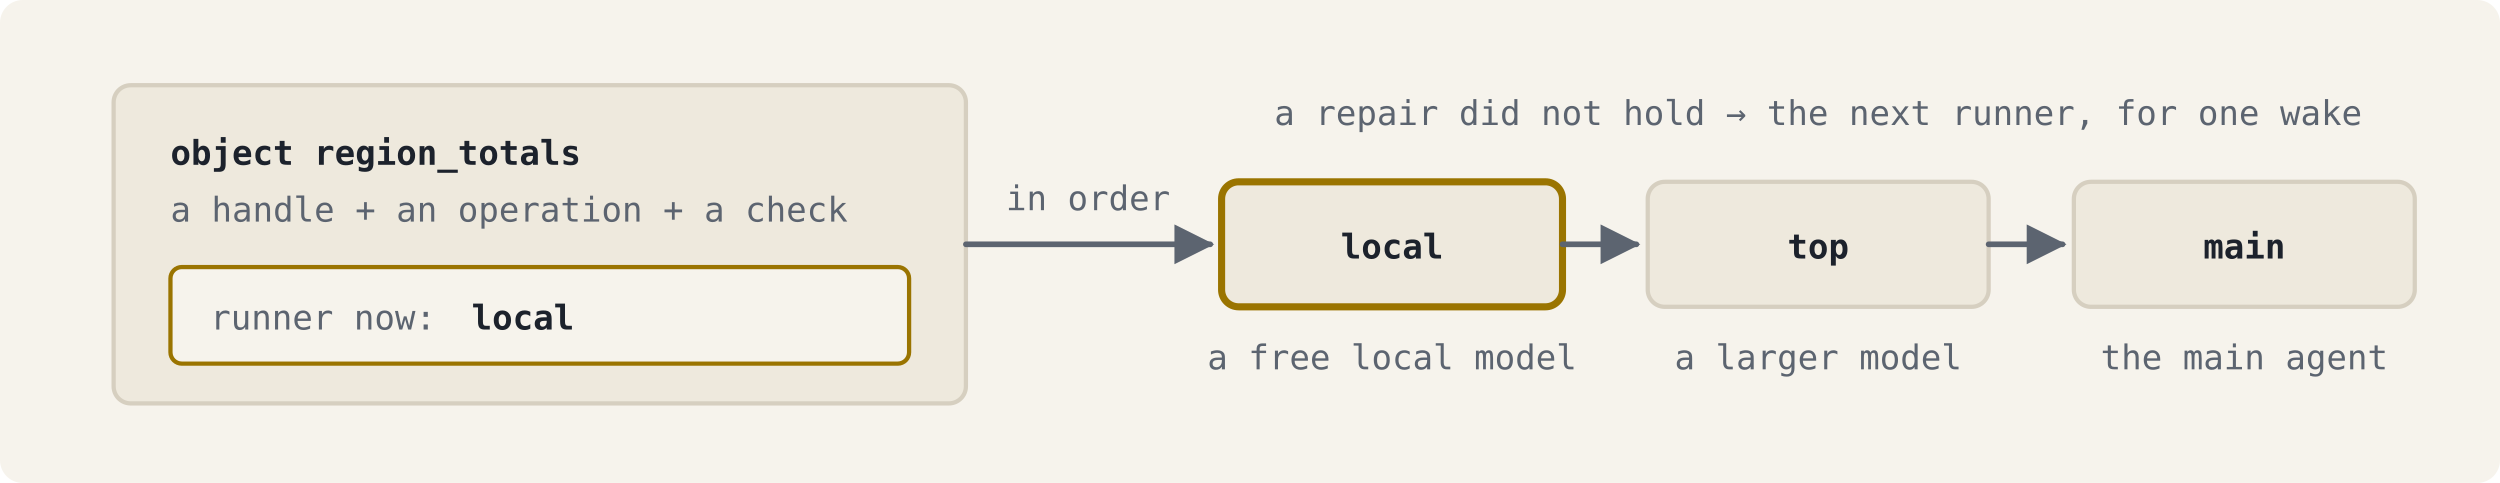
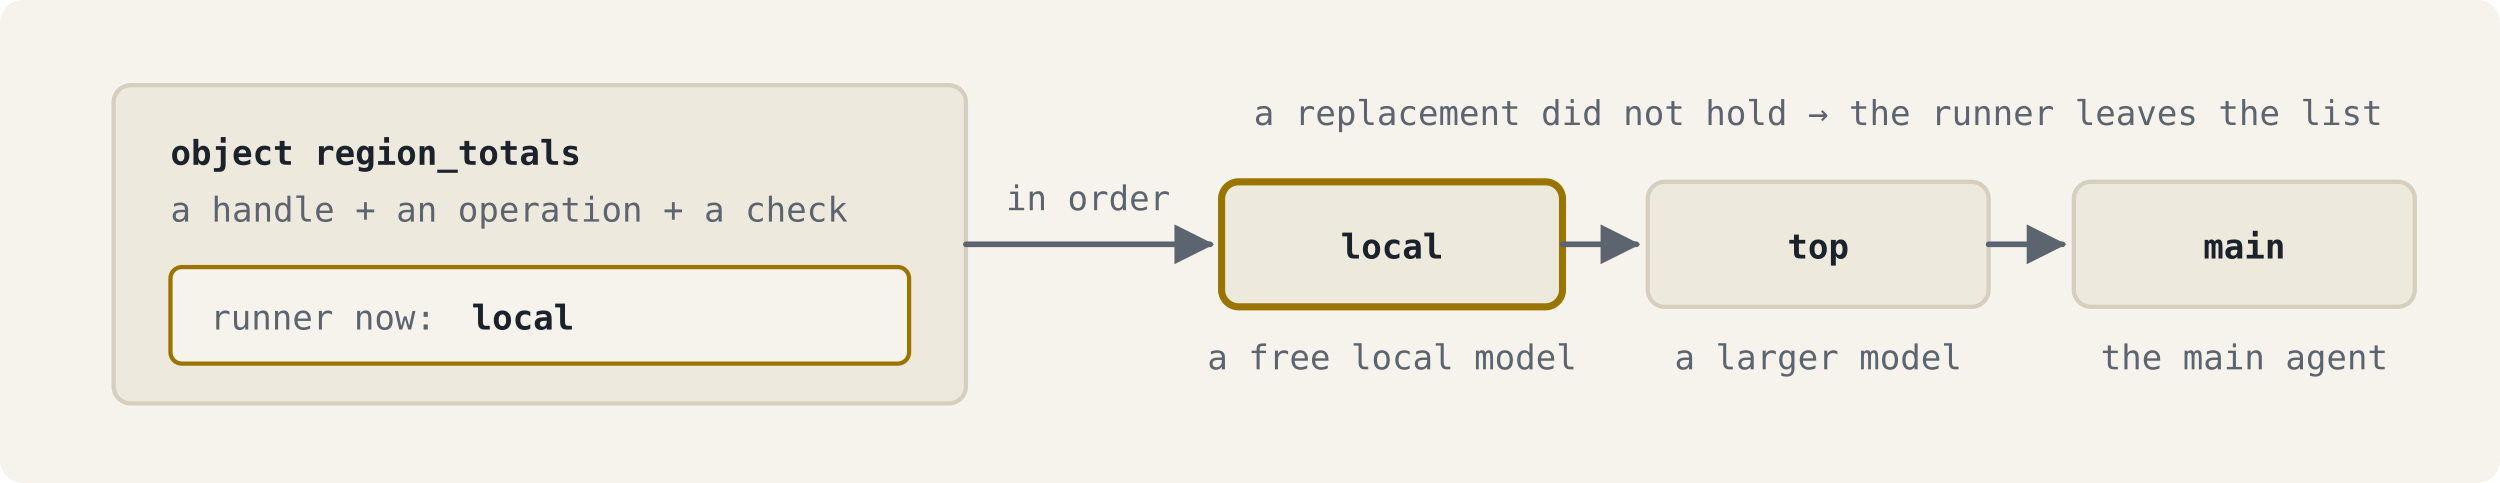
- <svg xmlns="http://www.w3.org/2000/svg" viewBox="0 0 880 170.0" width="880" role="img" aria-label="An object holds a slot for its runner. The runners are in order: a local model, then a larger model, then the main agent. A repair that does not hold binds the next runner for one wake.">
+ <svg xmlns="http://www.w3.org/2000/svg" viewBox="0 0 880 170.0" width="880" role="img" aria-label="An object holds a slot for its runner. The runners are in order: a local model, then a larger model, then the main agent. A runner whose replacement does not hold leaves the list, and the next runner gets the wake.">
  <style>
text { font-family: ui-monospace, SFMono-Regular, Menlo, Consolas, "DejaVu Sans Mono", monospace; font-size: 12px; fill: #1c222c; }
text.m { fill: #5c6470; } text.s { font-family: Georgia, "Times New Roman", serif; font-style: italic; font-size: 14.5px; } text.h { font-weight: 600; }
.ax { stroke: #d6cfc0; stroke-width: 1; fill: none; } .ln { fill: none; stroke-width: 2; stroke-linejoin: round; stroke-linecap: round; }
.sb { stroke: #0F86B0; } .sr { stroke: #A8501C; } .sg { stroke: #9A7400; } .sm { stroke: #5c6470; } .si { stroke: #1c222c; } .sx { stroke: #C23A2E; }
.fb { fill: #0F86B0; } .fr { fill: #A8501C; } .fg { fill: #9A7400; } .fx, text.fx { fill: #C23A2E; } .fbg, text.fbg { fill: #f6f3ec; } .fp { fill: #eee9dd; } .fn { fill: none; } .fm { fill: #5c6470; }
.box { fill: #eee9dd; stroke: #d6cfc0; stroke-width: 1.5; } .dash { stroke-dasharray: 5 5; }
text.halo { paint-order: stroke; stroke: #f6f3ec; stroke-width: 4px; stroke-linejoin: round; }
.chip.on rect { stroke: #9A7400; stroke-width: 2.5; }
</style>
  <rect x="0" y="0" width="880" height="170.0" rx="8" fill="#f6f3ec" />
  <defs>
    <marker id="ai" viewBox="0 0 10 10" refX="9" refY="5" markerWidth="7" markerHeight="7" orient="auto">
      <path d="M0 0L10 5L0 10z" class="fm" />
    </marker>
  </defs>
  <rect x="40" y="30" width="300" height="112" rx="6" class="box" />
  <text x="60" y="58" class="h">object region_totals</text>
  <text x="60" y="78" class="m">a handle + an operation + a check</text>
  <rect x="60" y="94" width="260" height="34" rx="4" class="fbg sg" stroke-width="1.5" />
  <text x="74" y="116" class="m">runner now:</text>
  <text id="slot" x="166" y="116" class="h">local</text>
  <path d="M340 86H426" class="ln sm" marker-end="url(#ai)" />
  <text x="383" y="74" text-anchor="middle" class="m">in order</text>
  <g class="chip on" id="c0">
    <rect x="430" y="64" width="120" height="44" rx="6" class="box" />
    <text x="490" y="91" text-anchor="middle" class="h">local</text>
  </g>
  <g class="chip" id="c1">
    <rect x="580" y="64" width="120" height="44" rx="6" class="box" />
    <text x="640" y="91" text-anchor="middle" class="h">top</text>
  </g>
  <g class="chip" id="c2">
    <rect x="730" y="64" width="120" height="44" rx="6" class="box" />
    <text x="790" y="91" text-anchor="middle" class="h">main</text>
  </g>
  <path d="M550 86H576" class="ln sm" marker-end="url(#ai)" />
  <path d="M700 86H726" class="ln sm" marker-end="url(#ai)" />
-   <text x="640" y="44" text-anchor="middle" class="m">a repair did not hold → the next runner, for one wake</text>
+   <text x="640" y="44" text-anchor="middle" class="m">a replacement did not hold → the runner leaves the list</text>
  <text x="490" y="130" text-anchor="middle" class="m">a free local model</text>
  <text x="640" y="130" text-anchor="middle" class="m">a larger model</text>
  <text x="790" y="130" text-anchor="middle" class="m">the main agent</text>
</svg>
